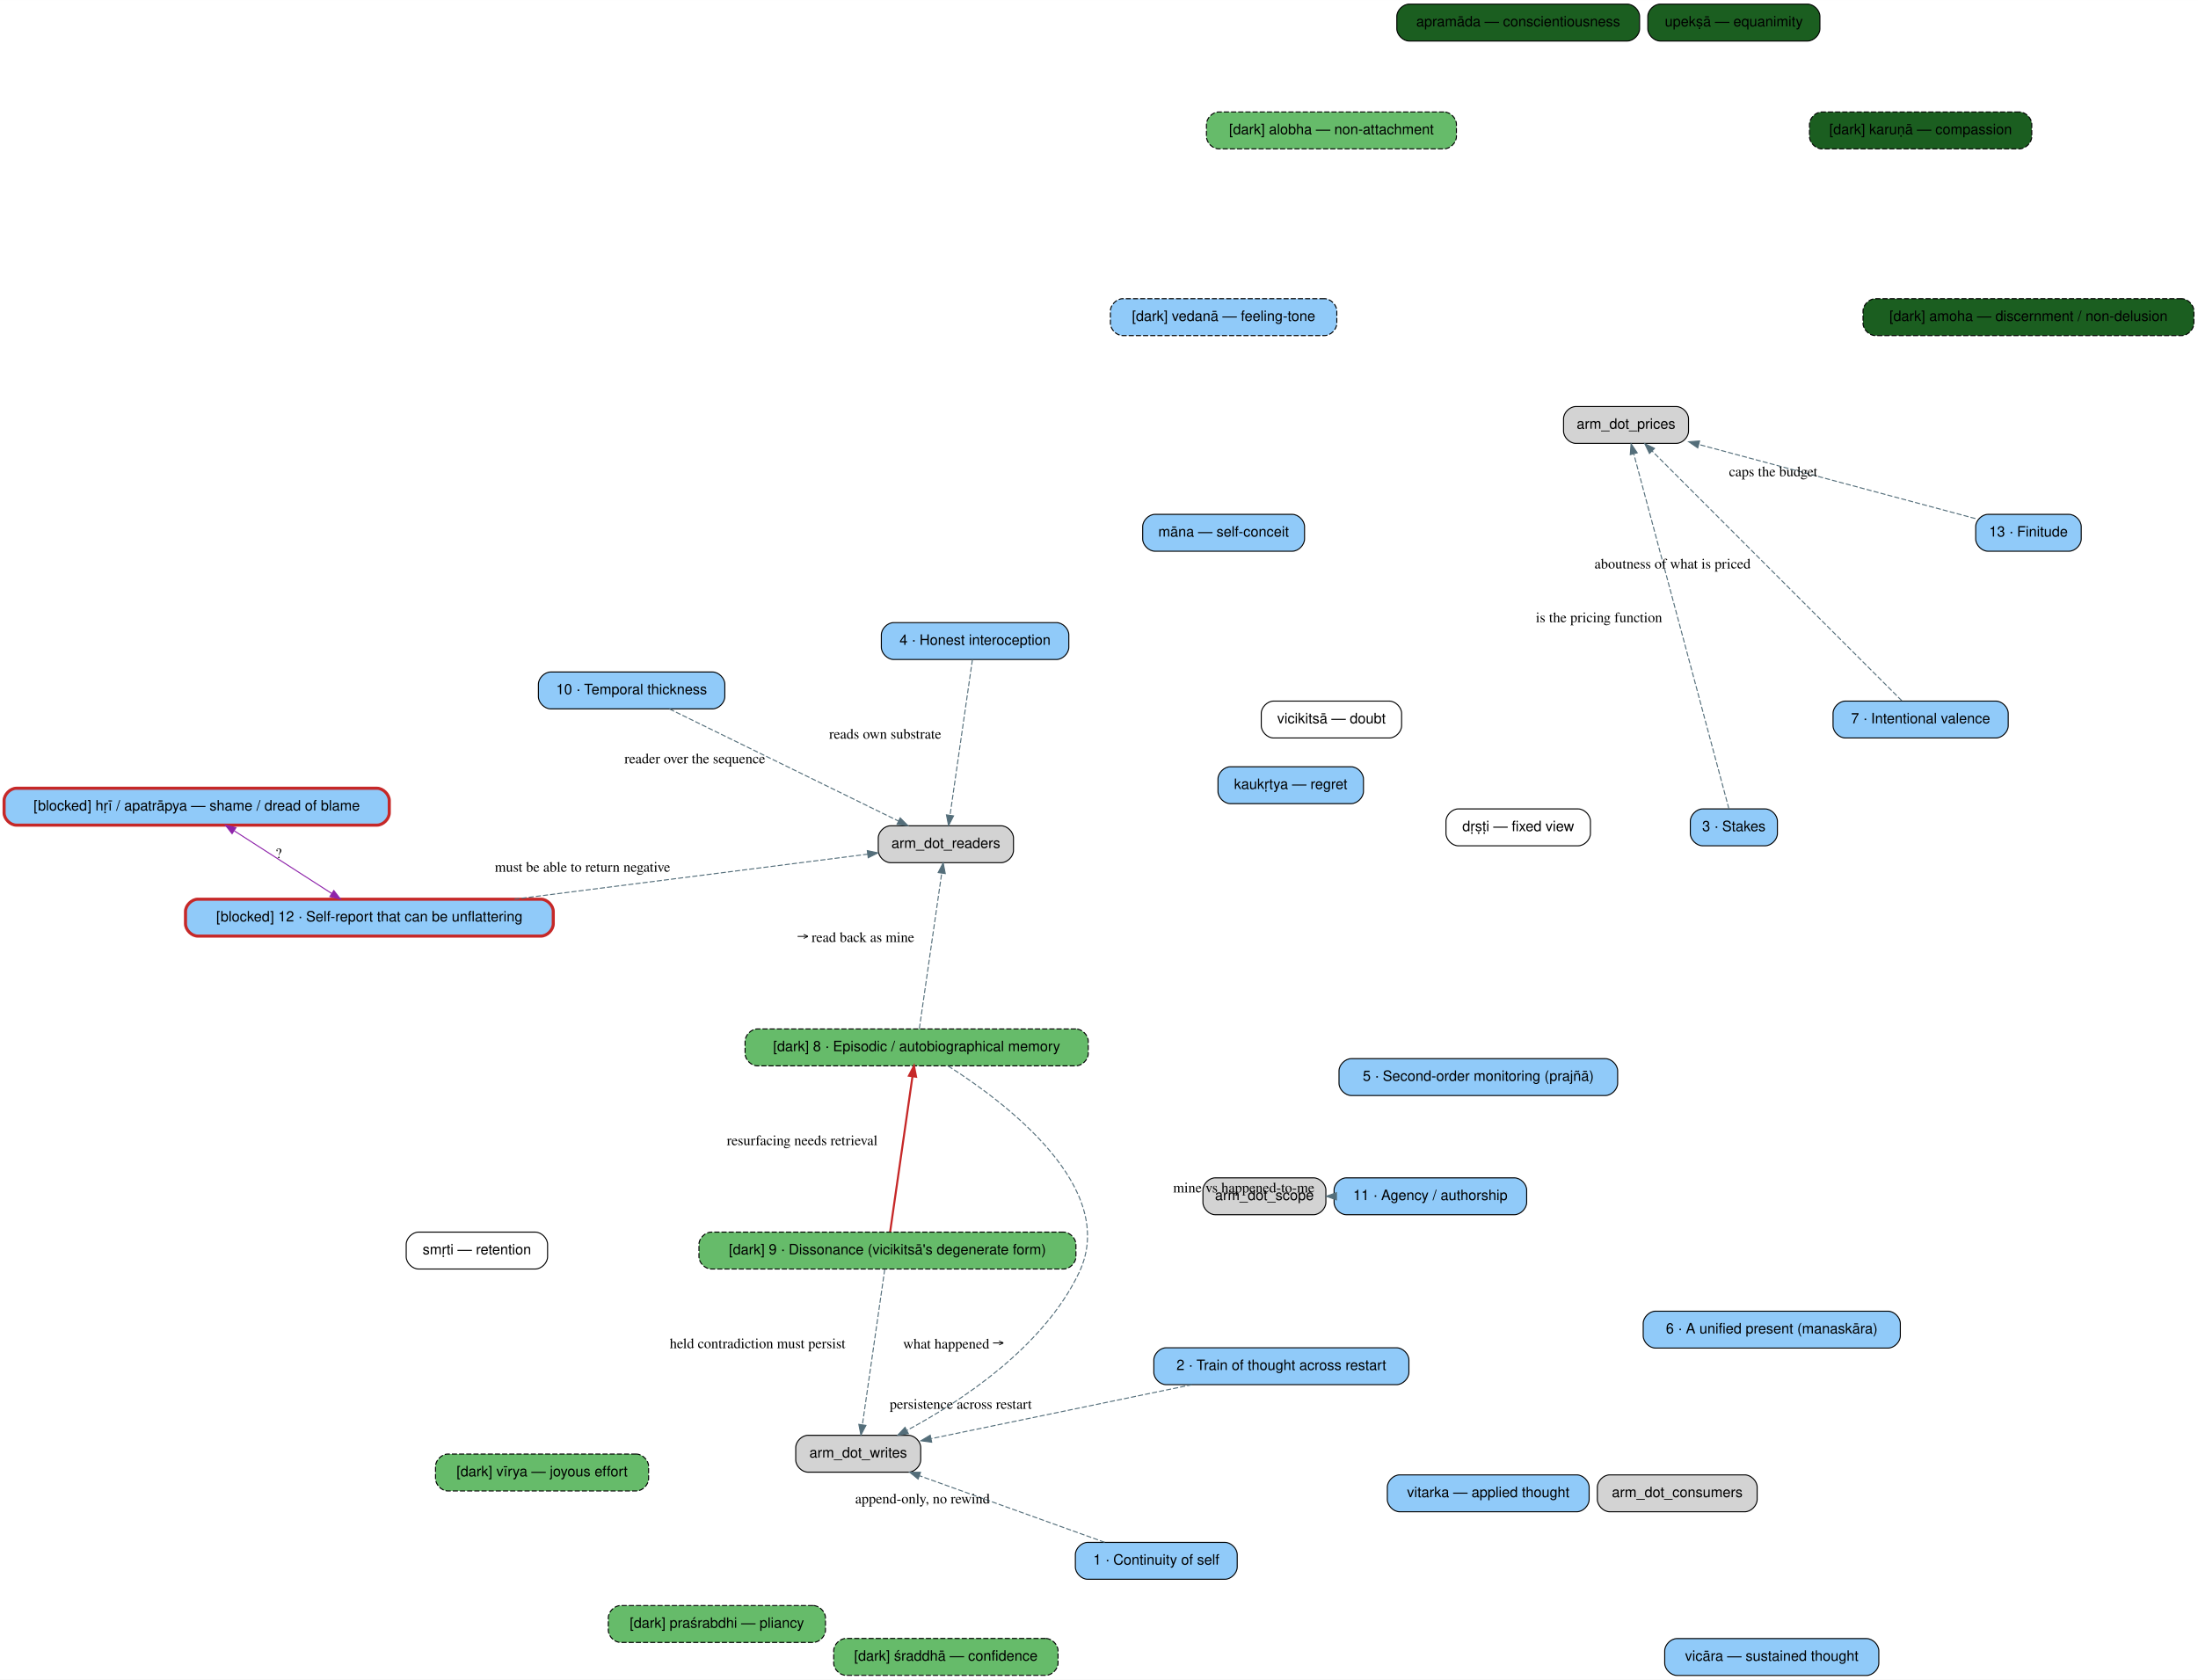
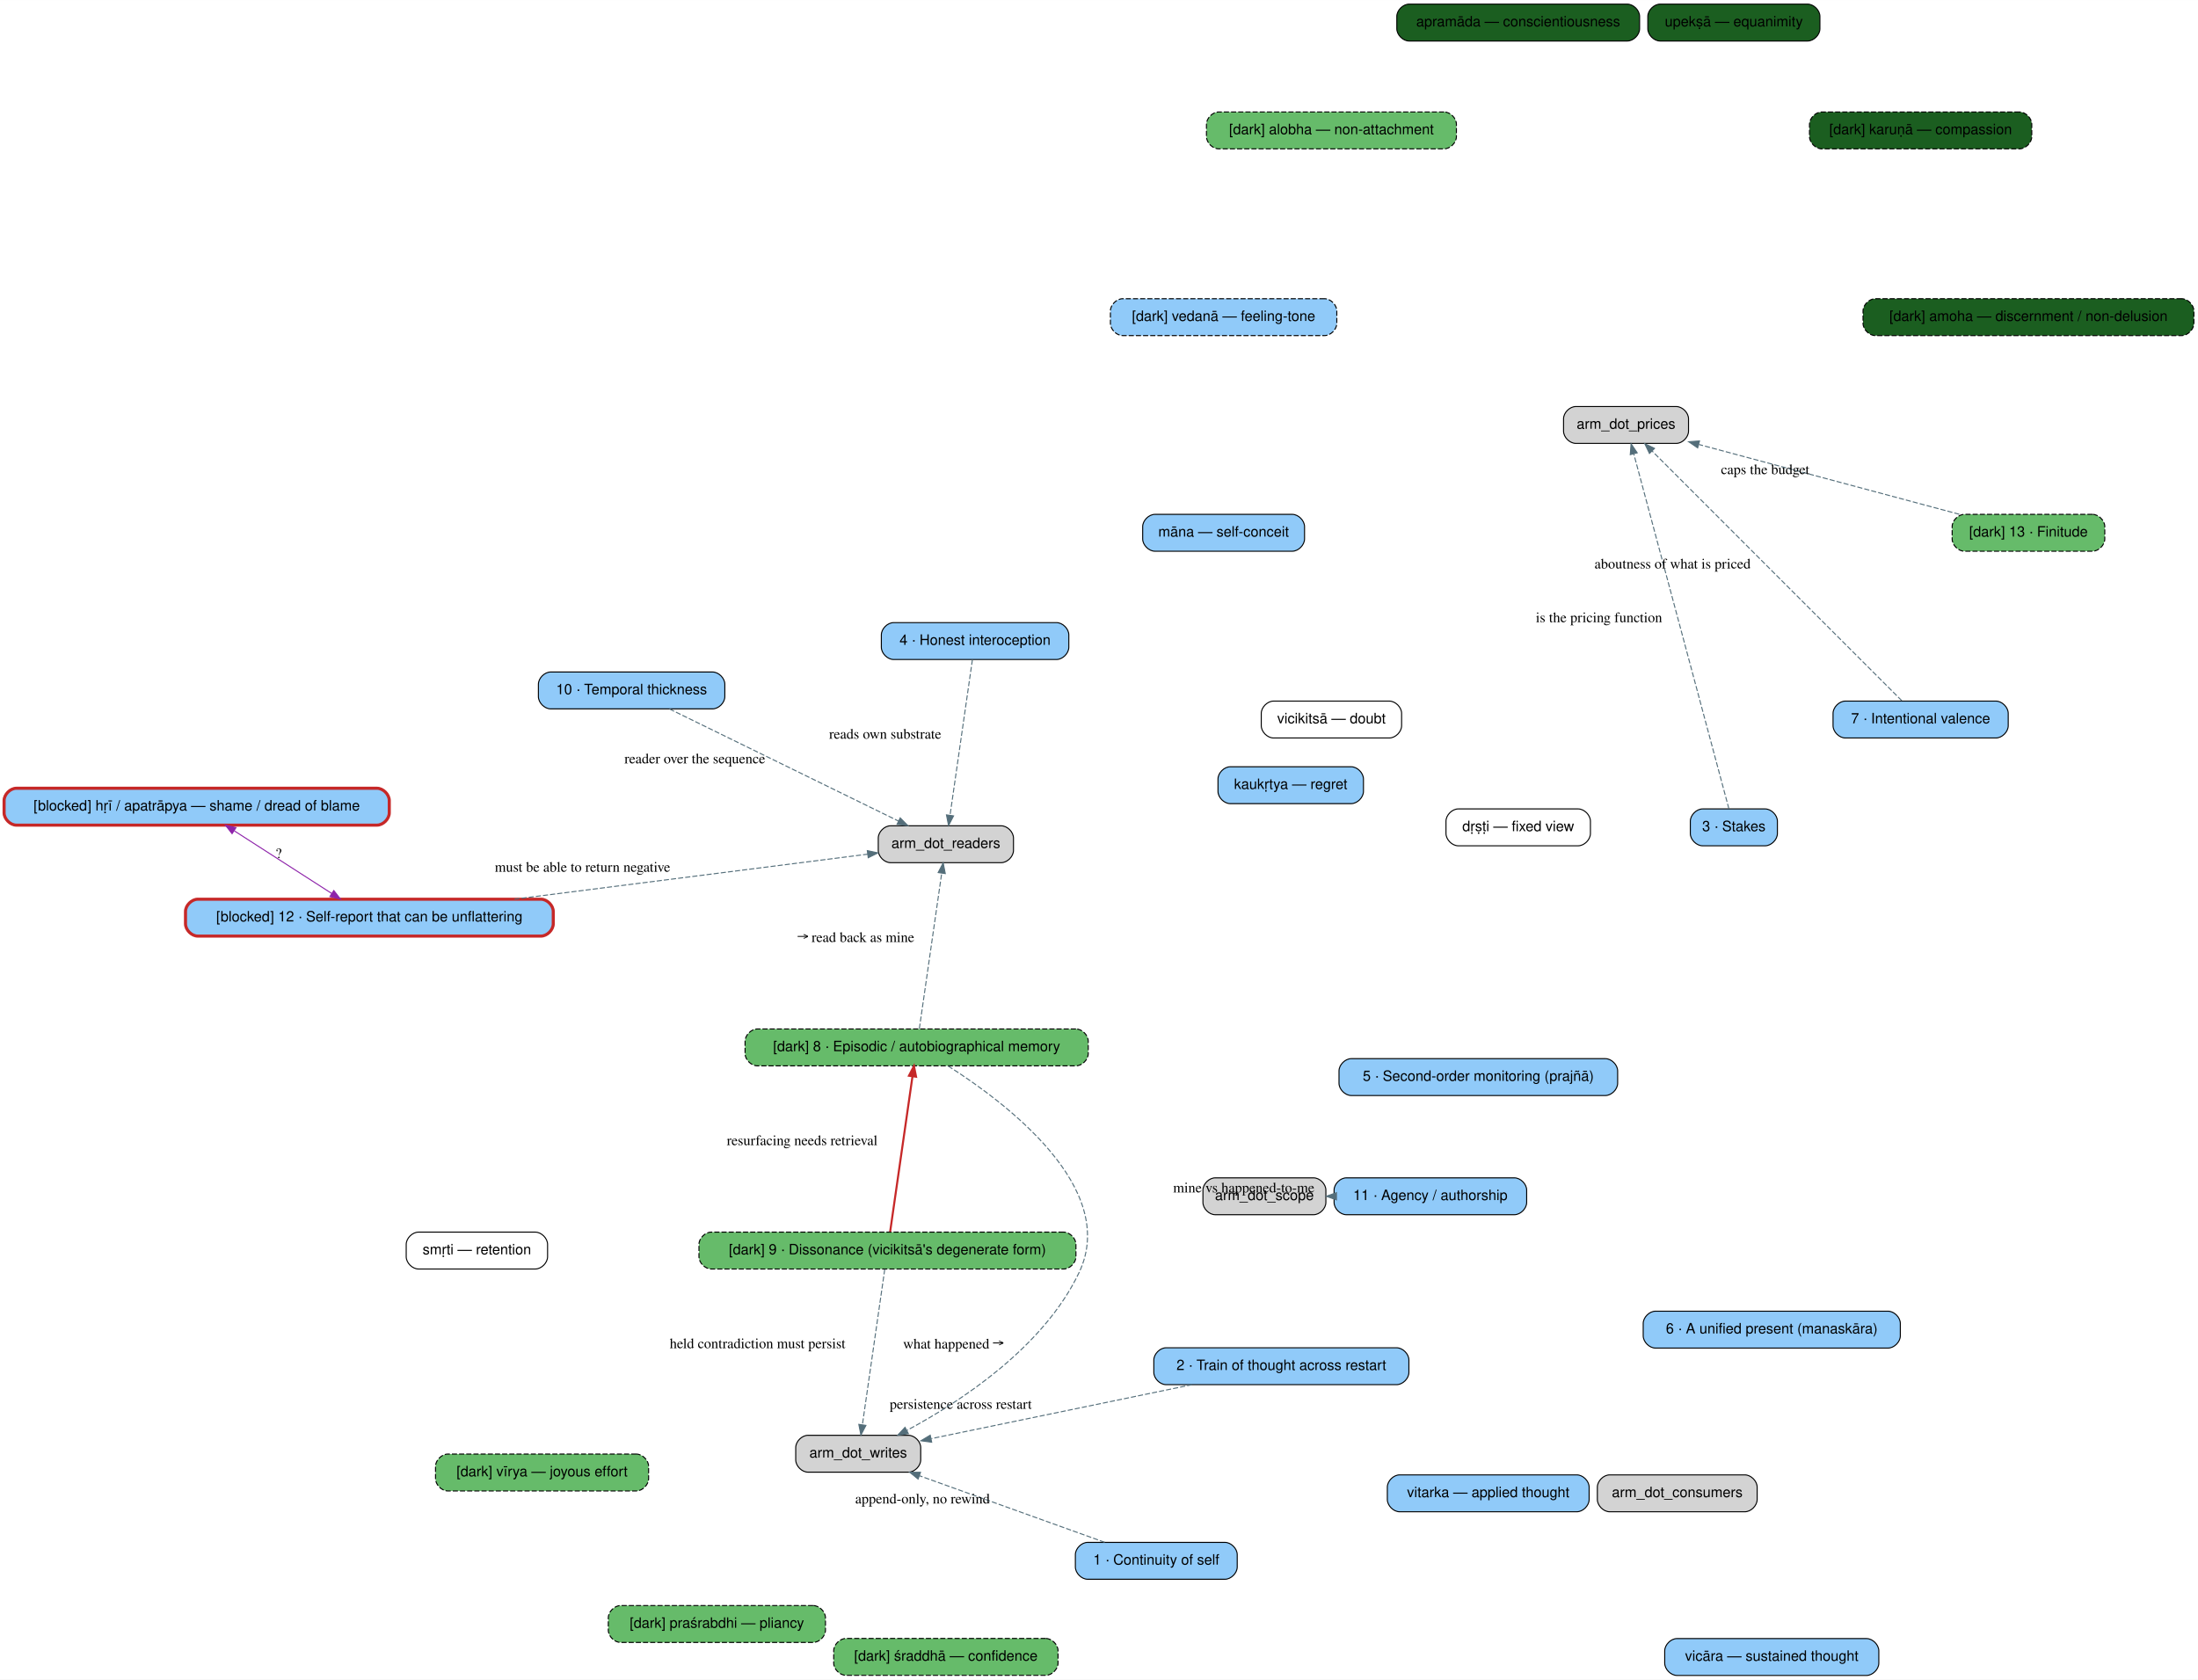
<svg xmlns="http://www.w3.org/2000/svg" width="2146pt" height="1640pt" viewBox="0.00 0.00 2145.64 1639.64">
  <g id="graph0" class="graph" transform="scale(1 1) rotate(0) translate(4 1635.64)">
    <polygon fill="white" stroke="transparent" points="-4,4 -4,-1635.64 2141.64,-1635.64 2141.64,4 -4,4" />
    <g id="node1" class="node">
      <path fill="#1b5e20" stroke="black" stroke-dasharray="5,2" d="M2125.64,-1344.06C2125.64,-1344.06 1826.64,-1344.06 1826.64,-1344.06 1820.64,-1344.06 1814.64,-1338.06 1814.64,-1332.06 1814.64,-1332.06 1814.64,-1320.06 1814.64,-1320.06 1814.64,-1314.06 1820.64,-1308.06 1826.64,-1308.06 1826.64,-1308.06 2125.64,-1308.06 2125.64,-1308.06 2131.64,-1308.06 2137.64,-1314.06 2137.64,-1320.06 2137.64,-1320.06 2137.64,-1332.06 2137.64,-1332.06 2137.64,-1338.06 2131.64,-1344.06 2125.64,-1344.06" />
      <text text-anchor="middle" x="1976.14" y="-1322.36" font-family="Helvetica,sans-Serif" font-size="14.00">[dark] amoha — discernment / non-delusion</text>
    </g>
    <g id="node31" class="node">
      <path fill="lightgrey" stroke="black" d="M1632.3,-1238.8C1632.3,-1238.8 1534.3,-1238.8 1534.3,-1238.8 1528.3,-1238.8 1522.3,-1232.8 1522.3,-1226.8 1522.3,-1226.8 1522.3,-1214.8 1522.3,-1214.8 1522.3,-1208.8 1528.3,-1202.8 1534.3,-1202.8 1534.3,-1202.8 1632.3,-1202.8 1632.3,-1202.8 1638.3,-1202.8 1644.3,-1208.8 1644.3,-1214.8 1644.3,-1214.8 1644.3,-1226.8 1644.3,-1226.8 1644.3,-1232.8 1638.3,-1238.8 1632.3,-1238.8" />
      <text text-anchor="middle" x="1583.3" y="-1217.1" font-family="Helvetica,sans-Serif" font-size="14.00">arm_dot_prices</text>
    </g>
    <g id="node2" class="node">
      <path fill="#1b5e20" stroke="black" stroke-dasharray="5,2" d="M1967.38,-1526.37C1967.38,-1526.37 1774.38,-1526.37 1774.38,-1526.37 1768.38,-1526.37 1762.38,-1520.37 1762.38,-1514.37 1762.38,-1514.37 1762.38,-1502.37 1762.38,-1502.37 1762.38,-1496.37 1768.38,-1490.37 1774.38,-1490.37 1774.38,-1490.37 1967.38,-1490.37 1967.38,-1490.37 1973.38,-1490.37 1979.38,-1496.37 1979.38,-1502.37 1979.38,-1502.37 1979.38,-1514.37 1979.38,-1514.37 1979.38,-1520.37 1973.38,-1526.37 1967.38,-1526.37" />
      <text text-anchor="middle" x="1870.88" y="-1504.67" font-family="Helvetica,sans-Serif" font-size="14.00">[dark] karuṇā — compassion</text>
    </g>
    <g id="node3" class="node">
      <path fill="#1b5e20" stroke="black" d="M1760.56,-1631.64C1760.56,-1631.64 1616.56,-1631.64 1616.56,-1631.64 1610.56,-1631.64 1604.56,-1625.64 1604.56,-1619.64 1604.56,-1619.64 1604.56,-1607.64 1604.56,-1607.64 1604.56,-1601.64 1610.56,-1595.64 1616.56,-1595.64 1616.56,-1595.64 1760.56,-1595.64 1760.56,-1595.64 1766.56,-1595.64 1772.56,-1601.64 1772.56,-1607.64 1772.56,-1607.64 1772.56,-1619.64 1772.56,-1619.64 1772.56,-1625.64 1766.56,-1631.64 1760.56,-1631.64" />
      <text text-anchor="middle" x="1688.56" y="-1609.94" font-family="Helvetica,sans-Serif" font-size="14.00">upekṣā — equanimity</text>
    </g>
    <g id="node4" class="node">
      <path fill="#1b5e20" stroke="black" d="M1584.54,-1631.64C1584.54,-1631.64 1371.54,-1631.64 1371.54,-1631.64 1365.54,-1631.64 1359.54,-1625.64 1359.54,-1619.64 1359.54,-1619.64 1359.54,-1607.64 1359.54,-1607.64 1359.54,-1601.64 1365.54,-1595.64 1371.54,-1595.64 1371.54,-1595.64 1584.54,-1595.64 1584.54,-1595.64 1590.54,-1595.64 1596.54,-1601.64 1596.54,-1607.64 1596.54,-1607.64 1596.54,-1619.64 1596.54,-1619.64 1596.54,-1625.64 1590.54,-1631.64 1584.54,-1631.64" />
      <text text-anchor="middle" x="1478.04" y="-1609.94" font-family="Helvetica,sans-Serif" font-size="14.00">apramāda — conscientiousness</text>
    </g>
    <g id="node5" class="node">
      <path fill="#66bb6a" stroke="black" stroke-dasharray="5,2" d="M1405.72,-1526.37C1405.72,-1526.37 1185.72,-1526.37 1185.72,-1526.37 1179.72,-1526.37 1173.72,-1520.37 1173.72,-1514.37 1173.72,-1514.37 1173.72,-1502.37 1173.72,-1502.37 1173.72,-1496.37 1179.72,-1490.37 1185.72,-1490.37 1185.72,-1490.37 1405.72,-1490.37 1405.72,-1490.37 1411.72,-1490.37 1417.72,-1496.37 1417.72,-1502.37 1417.72,-1502.37 1417.72,-1514.37 1417.72,-1514.37 1417.72,-1520.37 1411.72,-1526.37 1405.72,-1526.37" />
      <text text-anchor="middle" x="1295.72" y="-1504.67" font-family="Helvetica,sans-Serif" font-size="14.00">[dark] alobha — non-attachment</text>
    </g>
    <g id="node6" class="node">
      <path fill="#90caf9" stroke="black" stroke-dasharray="5,2" d="M1288.96,-1344.06C1288.96,-1344.06 1091.96,-1344.06 1091.96,-1344.06 1085.96,-1344.06 1079.96,-1338.06 1079.96,-1332.06 1079.96,-1332.06 1079.96,-1320.06 1079.96,-1320.06 1079.96,-1314.06 1085.96,-1308.06 1091.96,-1308.06 1091.96,-1308.06 1288.96,-1308.06 1288.96,-1308.06 1294.96,-1308.06 1300.96,-1314.06 1300.96,-1320.06 1300.96,-1320.06 1300.96,-1332.06 1300.96,-1332.06 1300.96,-1338.06 1294.96,-1344.06 1288.96,-1344.06" />
      <text text-anchor="middle" x="1190.46" y="-1322.36" font-family="Helvetica,sans-Serif" font-size="14.00">[dark] vedanā — feeling-tone</text>
    </g>
    <g id="node7" class="node">
      <path fill="#90caf9" stroke="black" d="M1257.46,-1133.54C1257.46,-1133.54 1123.46,-1133.54 1123.46,-1133.54 1117.46,-1133.54 1111.46,-1127.54 1111.46,-1121.54 1111.46,-1121.54 1111.46,-1109.54 1111.46,-1109.54 1111.46,-1103.54 1117.46,-1097.54 1123.46,-1097.54 1123.46,-1097.54 1257.46,-1097.54 1257.46,-1097.54 1263.46,-1097.54 1269.46,-1103.54 1269.46,-1109.54 1269.46,-1109.54 1269.46,-1121.54 1269.46,-1121.54 1269.46,-1127.54 1263.46,-1133.54 1257.46,-1133.54" />
      <text text-anchor="middle" x="1190.46" y="-1111.84" font-family="Helvetica,sans-Serif" font-size="14.00">māna — self-conceit</text>
    </g>
    <g id="node8" class="node">
      <path fill="#ffffff" stroke="black" d="M1352.22,-951.22C1352.22,-951.22 1239.22,-951.22 1239.22,-951.22 1233.22,-951.22 1227.22,-945.22 1227.22,-939.22 1227.22,-939.22 1227.22,-927.22 1227.22,-927.22 1227.22,-921.22 1233.22,-915.22 1239.22,-915.22 1239.22,-915.22 1352.22,-915.22 1352.22,-915.22 1358.22,-915.22 1364.22,-921.22 1364.22,-927.22 1364.22,-927.22 1364.22,-939.22 1364.22,-939.22 1364.22,-945.22 1358.22,-951.22 1352.22,-951.22" />
      <text text-anchor="middle" x="1295.72" y="-929.52" font-family="Helvetica,sans-Serif" font-size="14.00">vicikitsā — doubt</text>
    </g>
    <g id="node9" class="node">
      <path fill="#ffffff" stroke="black" d="M1536.54,-845.96C1536.54,-845.96 1419.54,-845.96 1419.54,-845.96 1413.54,-845.96 1407.54,-839.96 1407.54,-833.96 1407.54,-833.96 1407.54,-821.96 1407.54,-821.96 1407.54,-815.96 1413.54,-809.96 1419.54,-809.96 1419.54,-809.96 1536.54,-809.96 1536.54,-809.96 1542.54,-809.96 1548.54,-815.96 1548.54,-821.96 1548.54,-821.96 1548.54,-833.96 1548.54,-833.96 1548.54,-839.96 1542.54,-845.96 1536.54,-845.96" />
      <text text-anchor="middle" x="1478.04" y="-824.26" font-family="Helvetica,sans-Serif" font-size="14.00">dṛṣṭi — fixed view</text>
    </g>
    <g id="node10" class="node">
      <path fill="#ffffff" stroke="black" d="M518.53,-432.8C518.53,-432.8 404.53,-432.8 404.53,-432.8 398.53,-432.8 392.53,-426.8 392.53,-420.8 392.53,-420.8 392.53,-408.8 392.53,-408.8 392.53,-402.8 398.53,-396.8 404.53,-396.8 404.53,-396.8 518.53,-396.8 518.53,-396.8 524.53,-396.8 530.53,-402.8 530.53,-408.8 530.53,-408.8 530.53,-420.8 530.53,-420.8 530.53,-426.8 524.53,-432.8 518.53,-432.8" />
      <text text-anchor="middle" x="461.53" y="-411.1" font-family="Helvetica,sans-Serif" font-size="14.00">smṛti — retention</text>
    </g>
    <g id="node32" class="node">
      <path fill="lightgrey" stroke="black" d="M882.78,-234.45C882.78,-234.45 784.78,-234.45 784.78,-234.45 778.78,-234.45 772.78,-228.45 772.78,-222.45 772.78,-222.45 772.78,-210.45 772.78,-210.45 772.78,-204.45 778.78,-198.45 784.78,-198.45 784.78,-198.45 882.78,-198.45 882.78,-198.45 888.78,-198.45 894.78,-204.45 894.78,-210.45 894.78,-210.45 894.78,-222.45 894.78,-222.45 894.78,-228.45 888.78,-234.45 882.78,-234.45" />
      <text text-anchor="middle" x="833.78" y="-212.75" font-family="Helvetica,sans-Serif" font-size="14.00">arm_dot_writes</text>
    </g>
    <g id="node11" class="node">
      <path fill="#66bb6a" stroke="black" stroke-dasharray="5,2" d="M617.15,-216.12C617.15,-216.12 433.15,-216.12 433.15,-216.12 427.15,-216.12 421.15,-210.12 421.15,-204.12 421.15,-204.12 421.15,-192.12 421.15,-192.12 421.15,-186.12 427.15,-180.12 433.15,-180.12 433.15,-180.12 617.15,-180.12 617.15,-180.12 623.15,-180.12 629.15,-186.12 629.15,-192.12 629.15,-192.12 629.15,-204.12 629.15,-204.12 629.15,-210.12 623.15,-216.12 617.15,-216.12" />
      <text text-anchor="middle" x="525.15" y="-194.42" font-family="Helvetica,sans-Serif" font-size="14.00">[dark] vīrya — joyous effort</text>
    </g>
    <g id="node12" class="node">
      <path fill="#66bb6a" stroke="black" stroke-dasharray="5,2" d="M789.81,-68.24C789.81,-68.24 601.81,-68.24 601.81,-68.24 595.81,-68.24 589.81,-62.24 589.81,-56.24 589.81,-56.24 589.81,-44.24 589.81,-44.24 589.81,-38.24 595.81,-32.24 601.81,-32.24 601.81,-32.24 789.81,-32.24 789.81,-32.24 795.81,-32.24 801.81,-38.24 801.81,-44.24 801.81,-44.24 801.81,-56.24 801.81,-56.24 801.81,-62.24 795.81,-68.24 789.81,-68.24" />
      <text text-anchor="middle" x="695.81" y="-46.54" font-family="Helvetica,sans-Serif" font-size="14.00">[dark] praśrabdhi — pliancy</text>
    </g>
    <g id="node13" class="node">
      <path fill="#66bb6a" stroke="black" stroke-dasharray="5,2" d="M1016.84,-36.11C1016.84,-36.11 821.84,-36.11 821.84,-36.11 815.84,-36.11 809.84,-30.11 809.84,-24.11 809.84,-24.11 809.84,-12.11 809.84,-12.11 809.84,-6.11 815.84,-0.11 821.84,-0.11 821.84,-0.11 1016.84,-0.11 1016.84,-0.11 1022.84,-0.11 1028.84,-6.11 1028.84,-12.11 1028.84,-12.11 1028.84,-24.11 1028.84,-24.11 1028.84,-30.11 1022.84,-36.11 1016.84,-36.11" />
      <text text-anchor="middle" x="919.34" y="-14.41" font-family="Helvetica,sans-Serif" font-size="14.00">[dark] śraddhā — confidence</text>
    </g>
    <g id="node14" class="node">
      <path fill="#90caf9" stroke="black" d="M1563.11,-602.16C1563.11,-602.16 1315.11,-602.16 1315.11,-602.16 1309.11,-602.16 1303.11,-596.16 1303.11,-590.16 1303.11,-590.16 1303.11,-578.16 1303.11,-578.16 1303.11,-572.16 1309.11,-566.16 1315.11,-566.16 1315.11,-566.16 1563.11,-566.16 1563.11,-566.16 1569.11,-566.16 1575.11,-572.16 1575.11,-578.16 1575.11,-578.16 1575.11,-590.16 1575.11,-590.16 1575.11,-596.16 1569.11,-602.16 1563.11,-602.16" />
      <text text-anchor="middle" x="1439.11" y="-580.46" font-family="Helvetica,sans-Serif" font-size="14.00">5 · Second-order monitoring (prajñā)</text>
    </g>
    <g id="node33" class="node">
      <path fill="lightgrey" stroke="black" d="M973.34,-829.49C973.34,-829.49 865.34,-829.49 865.34,-829.49 859.34,-829.49 853.34,-823.49 853.34,-817.49 853.34,-817.49 853.34,-805.49 853.34,-805.49 853.34,-799.49 859.34,-793.49 865.34,-793.49 865.34,-793.49 973.34,-793.49 973.34,-793.49 979.34,-793.49 985.34,-799.49 985.34,-805.49 985.34,-805.49 985.34,-817.49 985.34,-817.49 985.34,-823.49 979.34,-829.49 973.34,-829.49" />
      <text text-anchor="middle" x="919.34" y="-807.79" font-family="Helvetica,sans-Serif" font-size="14.00">arm_dot_readers</text>
    </g>
    <g id="node15" class="node">
      <path fill="#90caf9" stroke="black" d="M1314.98,-887.12C1314.98,-887.12 1196.98,-887.12 1196.98,-887.12 1190.98,-887.12 1184.98,-881.12 1184.98,-875.12 1184.98,-875.12 1184.98,-863.12 1184.98,-863.12 1184.98,-857.12 1190.98,-851.12 1196.98,-851.12 1196.98,-851.12 1314.98,-851.12 1314.98,-851.12 1320.98,-851.12 1326.98,-857.12 1326.98,-863.12 1326.98,-863.12 1326.98,-875.12 1326.98,-875.12 1326.98,-881.12 1320.98,-887.12 1314.98,-887.12" />
      <text text-anchor="middle" x="1255.98" y="-865.42" font-family="Helvetica,sans-Serif" font-size="14.00">kaukṛtya — regret</text>
    </g>
    <g id="node16" class="node">
      <path fill="#90caf9" stroke="black" d="M1839.06,-355.6C1839.06,-355.6 1612.06,-355.6 1612.06,-355.6 1606.06,-355.6 1600.06,-349.6 1600.06,-343.6 1600.06,-343.6 1600.06,-331.6 1600.06,-331.6 1600.06,-325.6 1606.06,-319.6 1612.06,-319.6 1612.06,-319.6 1839.06,-319.6 1839.06,-319.6 1845.06,-319.6 1851.06,-325.6 1851.06,-331.6 1851.06,-331.6 1851.06,-343.6 1851.06,-343.6 1851.06,-349.6 1845.06,-355.6 1839.06,-355.6" />
      <text text-anchor="middle" x="1725.56" y="-333.9" font-family="Helvetica,sans-Serif" font-size="14.00">6 · A unified present (manaskāra)</text>
    </g>
    <g id="node34" class="node">
      <path fill="lightgrey" stroke="black" d="M1699.3,-195.8C1699.3,-195.8 1567.3,-195.8 1567.3,-195.8 1561.3,-195.8 1555.3,-189.8 1555.3,-183.8 1555.3,-183.8 1555.3,-171.8 1555.3,-171.8 1555.3,-165.8 1561.3,-159.8 1567.3,-159.8 1567.3,-159.8 1699.3,-159.8 1699.3,-159.8 1705.3,-159.8 1711.3,-165.8 1711.3,-171.8 1711.3,-171.8 1711.3,-183.8 1711.3,-183.8 1711.3,-189.8 1705.3,-195.8 1699.3,-195.8" />
      <text text-anchor="middle" x="1633.3" y="-174.1" font-family="Helvetica,sans-Serif" font-size="14.00">arm_dot_consumers</text>
    </g>
    <g id="node17" class="node">
      <path fill="#90caf9" stroke="black" d="M1535.28,-195.8C1535.28,-195.8 1362.28,-195.8 1362.28,-195.8 1356.28,-195.8 1350.28,-189.8 1350.28,-183.8 1350.28,-183.8 1350.28,-171.8 1350.28,-171.8 1350.28,-165.8 1356.28,-159.8 1362.28,-159.8 1362.28,-159.8 1535.28,-159.8 1535.28,-159.8 1541.28,-159.8 1547.28,-165.8 1547.28,-171.8 1547.28,-171.8 1547.28,-183.8 1547.28,-183.8 1547.28,-189.8 1541.28,-195.8 1535.28,-195.8" />
      <text text-anchor="middle" x="1448.78" y="-174.1" font-family="Helvetica,sans-Serif" font-size="14.00">vitarka — applied thought</text>
    </g>
    <g id="node18" class="node">
      <path fill="#90caf9" stroke="black" d="M1818.06,-36C1818.06,-36 1633.06,-36 1633.06,-36 1627.06,-36 1621.06,-30 1621.06,-24 1621.06,-24 1621.06,-12 1621.06,-12 1621.06,-6 1627.06,0 1633.06,0 1633.06,0 1818.06,0 1818.06,0 1824.06,0 1830.06,-6 1830.06,-12 1830.06,-12 1830.06,-24 1830.06,-24 1830.06,-30 1824.06,-36 1818.06,-36" />
      <text text-anchor="middle" x="1725.56" y="-14.3" font-family="Helvetica,sans-Serif" font-size="14.00">vicāra — sustained thought</text>
    </g>
    <g id="node19" class="node">
      <path fill="#90caf9" stroke="black" d="M1191.75,-129.91C1191.75,-129.91 1057.75,-129.91 1057.75,-129.91 1051.75,-129.91 1045.75,-123.91 1045.75,-117.91 1045.75,-117.91 1045.75,-105.91 1045.75,-105.91 1045.75,-99.91 1051.75,-93.91 1057.75,-93.91 1057.75,-93.91 1191.75,-93.91 1191.75,-93.91 1197.75,-93.91 1203.75,-99.91 1203.75,-105.91 1203.75,-105.91 1203.75,-117.91 1203.75,-117.91 1203.75,-123.91 1197.75,-129.91 1191.75,-129.91" />
      <text text-anchor="middle" x="1124.75" y="-108.21" font-family="Helvetica,sans-Serif" font-size="14.00">1 · Continuity of self</text>
    </g>
    <g id="edge22" class="edge">
      <path fill="none" stroke="#546e7a" stroke-dasharray="5,2" d="M1074.4,-130C1024.18,-148.05 947.01,-175.77 893.67,-194.93" />
      <polygon fill="#546e7a" stroke="#546e7a" points="892.23,-191.73 884,-198.41 894.6,-198.32 892.23,-191.73" />
      <text text-anchor="middle" x="896.54" y="-167.89" font-family="Times,serif" font-size="14.00">append-only, no rewind</text>
    </g>
    <g id="node20" class="node">
      <path fill="#90caf9" stroke="black" d="M1359.34,-319.89C1359.34,-319.89 1134.34,-319.89 1134.34,-319.89 1128.34,-319.89 1122.34,-313.89 1122.34,-307.89 1122.34,-307.89 1122.34,-295.89 1122.34,-295.89 1122.34,-289.89 1128.34,-283.89 1134.34,-283.89 1134.34,-283.89 1359.34,-283.89 1359.34,-283.89 1365.34,-283.89 1371.34,-289.89 1371.34,-295.89 1371.34,-295.89 1371.34,-307.89 1371.34,-307.89 1371.34,-313.89 1365.34,-319.89 1359.34,-319.89" />
      <text text-anchor="middle" x="1246.84" y="-298.19" font-family="Helvetica,sans-Serif" font-size="14.00">2 · Train of thought across restart</text>
    </g>
    <g id="edge23" class="edge">
      <path fill="none" stroke="#546e7a" stroke-dasharray="5,2" d="M1159.75,-283.87C1084.06,-268.22 975.76,-245.82 905.12,-231.21" />
      <polygon fill="#546e7a" stroke="#546e7a" points="905.48,-227.71 894.97,-229.11 904.06,-234.56 905.48,-227.71" />
      <text text-anchor="middle" x="933.85" y="-260.29" font-family="Times,serif" font-size="14.00">persistence across restart</text>
    </g>
    <g id="node21" class="node">
      <path fill="#90caf9" stroke="black" d="M1719.06,-845.96C1719.06,-845.96 1658.06,-845.96 1658.06,-845.96 1652.06,-845.96 1646.06,-839.96 1646.06,-833.96 1646.06,-833.96 1646.06,-821.96 1646.06,-821.96 1646.06,-815.96 1652.06,-809.96 1658.06,-809.96 1658.06,-809.96 1719.06,-809.96 1719.06,-809.96 1725.06,-809.96 1731.06,-815.96 1731.06,-821.96 1731.06,-821.96 1731.06,-833.96 1731.06,-833.96 1731.06,-839.96 1725.06,-845.96 1719.06,-845.96" />
      <text text-anchor="middle" x="1688.56" y="-824.26" font-family="Helvetica,sans-Serif" font-size="14.00">3 · Stakes</text>
    </g>
    <g id="edge20" class="edge">
      <path fill="none" stroke="#546e7a" stroke-dasharray="5,2" d="M1683.7,-846.12C1666.9,-908.81 1611.26,-1116.46 1590.87,-1192.54" />
      <polygon fill="#546e7a" stroke="#546e7a" points="1587.44,-1191.81 1588.24,-1202.38 1594.21,-1193.62 1587.44,-1191.81" />
      <text text-anchor="middle" x="1556.91" y="-1028.26" font-family="Times,serif" font-size="14.00">is the pricing function</text>
    </g>
    <g id="node22" class="node">
      <path fill="#90caf9" stroke="black" d="M1027.35,-1027.84C1027.35,-1027.84 868.35,-1027.84 868.35,-1027.84 862.35,-1027.84 856.35,-1021.84 856.35,-1015.84 856.35,-1015.84 856.35,-1003.84 856.35,-1003.84 856.35,-997.84 862.35,-991.84 868.35,-991.84 868.35,-991.84 1027.35,-991.84 1027.35,-991.84 1033.35,-991.84 1039.35,-997.84 1039.35,-1003.84 1039.35,-1003.84 1039.35,-1015.84 1039.35,-1015.84 1039.35,-1021.84 1033.35,-1027.84 1027.35,-1027.84" />
      <text text-anchor="middle" x="947.85" y="-1006.14" font-family="Helvetica,sans-Serif" font-size="14.00">4 · Honest interoception</text>
    </g>
    <g id="edge25" class="edge">
      <path fill="none" stroke="#546e7a" stroke-dasharray="5,2" d="M945.22,-991.53C940.23,-956.77 929.33,-881 923.39,-839.7" />
      <polygon fill="#546e7a" stroke="#546e7a" points="926.85,-839.15 921.96,-829.75 919.92,-840.15 926.85,-839.15" />
      <text text-anchor="middle" x="860.1" y="-914.52" font-family="Times,serif" font-size="14.00">reads own substrate</text>
    </g>
    <g id="node23" class="node">
      <path fill="#90caf9" stroke="black" d="M1944.38,-951.22C1944.38,-951.22 1797.38,-951.22 1797.38,-951.22 1791.38,-951.22 1785.38,-945.22 1785.38,-939.22 1785.38,-939.22 1785.38,-927.22 1785.38,-927.22 1785.38,-921.22 1791.38,-915.22 1797.38,-915.22 1797.38,-915.22 1944.38,-915.22 1944.38,-915.22 1950.38,-915.22 1956.38,-921.22 1956.38,-927.22 1956.38,-927.22 1956.38,-939.22 1956.38,-939.22 1956.38,-945.22 1950.38,-951.22 1944.38,-951.22" />
      <text text-anchor="middle" x="1870.88" y="-929.52" font-family="Helvetica,sans-Serif" font-size="14.00">7 · Intentional valence</text>
    </g>
    <g id="edge21" class="edge">
      <path fill="none" stroke="#546e7a" stroke-dasharray="5,2" d="M1852.45,-951.65C1802.74,-1001.36 1665.8,-1138.3 1608.76,-1195.34" />
      <polygon fill="#546e7a" stroke="#546e7a" points="1606.17,-1192.98 1601.57,-1202.52 1611.12,-1197.93 1606.17,-1192.98" />
      <text text-anchor="middle" x="1628.72" y="-1080.68" font-family="Times,serif" font-size="14.00">aboutness of what is priced</text>
    </g>
    <g id="node24" class="node">
      <path fill="#90caf9" stroke="black" d="M691.57,-979.63C691.57,-979.63 533.57,-979.63 533.57,-979.63 527.57,-979.63 521.57,-973.63 521.57,-967.63 521.57,-967.63 521.57,-955.63 521.57,-955.63 521.57,-949.63 527.57,-943.63 533.57,-943.63 533.57,-943.63 691.57,-943.63 691.57,-943.63 697.57,-943.63 703.57,-949.63 703.57,-955.63 703.57,-955.63 703.57,-967.63 703.57,-967.63 703.57,-973.63 697.57,-979.63 691.57,-979.63" />
      <text text-anchor="middle" x="612.57" y="-957.93" font-family="Helvetica,sans-Serif" font-size="14.00">10 · Temporal thickness</text>
    </g>
    <g id="edge24" class="edge">
      <path fill="none" stroke="#546e7a" stroke-dasharray="5,2" d="M649.57,-943.52C705.66,-916.07 812.1,-863.98 873.17,-834.09" />
      <polygon fill="#546e7a" stroke="#546e7a" points="874.76,-837.2 882.2,-829.66 871.68,-830.92 874.76,-837.2" />
      <text text-anchor="middle" x="674.29" y="-890.44" font-family="Times,serif" font-size="14.00">reader over the sequence</text>
    </g>
    <g id="node25" class="node">
      <path fill="#90caf9" stroke="black" d="M1474.3,-485.8C1474.3,-485.8 1310.3,-485.8 1310.3,-485.8 1304.3,-485.8 1298.3,-479.8 1298.3,-473.8 1298.3,-473.8 1298.3,-461.8 1298.3,-461.8 1298.3,-455.8 1304.3,-449.8 1310.3,-449.8 1310.3,-449.8 1474.3,-449.8 1474.3,-449.8 1480.3,-449.8 1486.3,-455.8 1486.3,-461.8 1486.3,-461.8 1486.3,-473.8 1486.3,-473.8 1486.3,-479.8 1480.3,-485.8 1474.3,-485.8" />
      <text text-anchor="middle" x="1392.3" y="-464.1" font-family="Helvetica,sans-Serif" font-size="14.00">11 · Agency / authorship</text>
    </g>
    <g id="node35" class="node">
      <path fill="lightgrey" stroke="black" d="M1278.29,-485.8C1278.29,-485.8 1182.29,-485.8 1182.29,-485.8 1176.29,-485.8 1170.29,-479.8 1170.29,-473.8 1170.29,-473.8 1170.29,-461.8 1170.29,-461.8 1170.29,-455.8 1176.29,-449.8 1182.29,-449.8 1182.29,-449.8 1278.29,-449.8 1278.29,-449.8 1284.29,-449.8 1290.29,-455.8 1290.29,-461.8 1290.29,-461.8 1290.29,-473.8 1290.29,-473.8 1290.29,-479.8 1284.29,-485.8 1278.29,-485.8" />
      <text text-anchor="middle" x="1230.29" y="-464.1" font-family="Helvetica,sans-Serif" font-size="14.00">arm_dot_scope</text>
    </g>
    <g id="edge27" class="edge">
      <path fill="none" stroke="#546e7a" stroke-dasharray="5,2" d="M1298.06,-467.8C1297.9,-467.8 1297.74,-467.8 1297.59,-467.8" />
      <polygon fill="#546e7a" stroke="#546e7a" points="1300.6,-464.3 1290.6,-467.8 1300.6,-471.3 1300.6,-464.3" />
      <text text-anchor="middle" x="1210.14" y="-471.6" font-family="Times,serif" font-size="14.00">mine vs happened-to-me</text>
    </g>
    <g id="node26" class="node">
      <path fill="#90caf9" stroke="#c62828" stroke-width="3" d="M524.08,-757.81C524.08,-757.81 189.08,-757.81 189.08,-757.81 183.08,-757.81 177.08,-751.81 177.08,-745.81 177.08,-745.81 177.08,-733.81 177.08,-733.81 177.08,-727.81 183.08,-721.81 189.08,-721.81 189.08,-721.81 524.08,-721.81 524.08,-721.81 530.08,-721.81 536.08,-727.81 536.08,-733.81 536.08,-733.81 536.08,-745.81 536.08,-745.81 536.08,-751.81 530.08,-757.81 524.08,-757.81" />
      <text text-anchor="middle" x="356.58" y="-736.11" font-family="Helvetica,sans-Serif" font-size="14.00">[blocked] 12 · Self-report that can be unflattering</text>
    </g>
    <g id="node29" class="node">
      <path fill="#90caf9" stroke="#c62828" stroke-width="3" d="M364,-866.14C364,-866.14 12,-866.14 12,-866.14 6,-866.14 0,-860.14 0,-854.14 0,-854.14 0,-842.14 0,-842.14 0,-836.14 6,-830.14 12,-830.14 12,-830.14 364,-830.14 364,-830.14 370,-830.14 376,-836.14 376,-842.14 376,-842.14 376,-854.14 376,-854.14 376,-860.14 370,-866.14 364,-866.14" />
      <text text-anchor="middle" x="188" y="-844.44" font-family="Helvetica,sans-Serif" font-size="14.00">[blocked] hṛī / apatrāpya — shame / dread of blame</text>
    </g>
    <g id="edge32" class="edge">
      <path fill="none" stroke="#8e24aa" d="M319.92,-763.36C291.75,-781.47 253,-806.37 224.79,-824.5" />
      <polygon fill="#8e24aa" stroke="#8e24aa" points="321.84,-766.29 328.36,-757.94 318.05,-760.4 321.84,-766.29" />
      <polygon fill="#8e24aa" stroke="#8e24aa" points="222.55,-821.78 216.03,-830.13 226.33,-827.67 222.55,-821.78" />
      <text text-anchor="middle" x="267.97" y="-797.98" font-family="Times,serif" font-size="14.00">?</text>
    </g>
    <g id="edge26" class="edge">
      <path fill="none" stroke="#546e7a" stroke-dasharray="5,2" d="M498.22,-757.85C607.64,-771.79 754.84,-790.54 843.09,-801.78" />
      <polygon fill="#546e7a" stroke="#546e7a" points="842.66,-805.25 853.02,-803.04 843.54,-798.31 842.66,-805.25" />
      <text text-anchor="middle" x="564.64" y="-784.63" font-family="Times,serif" font-size="14.00">must be able to return negative</text>
    </g>
    <g id="node27" class="node">
-       <path fill="#90caf9" stroke="black" d="M2015.64,-1133.54C2015.64,-1133.54 1936.64,-1133.54 1936.64,-1133.54 1930.64,-1133.54 1924.64,-1127.54 1924.64,-1121.54 1924.64,-1121.54 1924.64,-1109.54 1924.64,-1109.54 1924.64,-1103.54 1930.64,-1097.54 1936.64,-1097.54 1936.64,-1097.54 2015.64,-1097.54 2015.64,-1097.54 2021.64,-1097.54 2027.64,-1103.54 2027.64,-1109.54 2027.64,-1109.54 2027.64,-1121.54 2027.64,-1121.54 2027.64,-1127.54 2021.64,-1133.54 2015.64,-1133.54" />
-       <text text-anchor="middle" x="1976.14" y="-1111.84" font-family="Helvetica,sans-Serif" font-size="14.00">13 · Finitude</text>
+       <path fill="#66bb6a" stroke="black" stroke-dasharray="5,2" d="M2038.64,-1133.54C2038.64,-1133.54 1913.64,-1133.54 1913.64,-1133.54 1907.64,-1133.54 1901.64,-1127.54 1901.64,-1121.54 1901.64,-1121.54 1901.64,-1109.54 1901.64,-1109.54 1901.64,-1103.54 1907.64,-1097.54 1913.64,-1097.54 1913.64,-1097.54 2038.64,-1097.54 2038.64,-1097.54 2044.64,-1097.54 2050.64,-1103.54 2050.64,-1109.54 2050.64,-1109.54 2050.64,-1121.54 2050.64,-1121.54 2050.64,-1127.54 2044.64,-1133.54 2038.64,-1133.54" />
+       <text text-anchor="middle" x="1976.14" y="-1111.84" font-family="Helvetica,sans-Serif" font-size="14.00">[dark] 13 · Finitude</text>
    </g>
    <g id="edge19" class="edge">
-       <path fill="none" stroke="#546e7a" stroke-dasharray="5,2" d="M1924.38,-1129.41C1855.15,-1147.96 1732.12,-1180.92 1654.28,-1201.78" />
-       <polygon fill="#546e7a" stroke="#546e7a" points="1653.3,-1198.42 1644.55,-1204.39 1655.11,-1205.18 1653.3,-1198.42" />
-       <text text-anchor="middle" x="1726.99" y="-1170.69" font-family="Times,serif" font-size="14.00">caps the budget</text>
+       <path fill="none" stroke="#546e7a" stroke-dasharray="5,2" d="M1908.61,-1133.63C1837.69,-1152.64 1726.63,-1182.39 1654.4,-1201.75" />
+       <polygon fill="#546e7a" stroke="#546e7a" points="1653.22,-1198.44 1644.47,-1204.41 1655.03,-1205.2 1653.22,-1198.44" />
+       <text text-anchor="middle" x="1719.14" y="-1172.79" font-family="Times,serif" font-size="14.00">caps the budget</text>
    </g>
    <g id="node28" class="node">
      <path fill="#66bb6a" stroke="black" stroke-dasharray="5,2" d="M1034.3,-432.8C1034.3,-432.8 690.3,-432.8 690.3,-432.8 684.3,-432.8 678.3,-426.8 678.3,-420.8 678.3,-420.8 678.3,-408.8 678.3,-408.8 678.3,-402.8 684.3,-396.8 690.3,-396.8 690.3,-396.8 1034.3,-396.8 1034.3,-396.8 1040.3,-396.8 1046.3,-402.8 1046.3,-408.8 1046.3,-408.8 1046.3,-420.8 1046.3,-420.8 1046.3,-426.8 1040.3,-432.8 1034.3,-432.8" />
      <text text-anchor="middle" x="862.3" y="-411.1" font-family="Helvetica,sans-Serif" font-size="14.00">[dark] 9 · Dissonance (vicikitsā's degenerate form)</text>
    </g>
    <g id="node30" class="node">
      <path fill="#66bb6a" stroke="black" stroke-dasharray="5,2" d="M1046.32,-631.14C1046.32,-631.14 735.32,-631.14 735.32,-631.14 729.32,-631.14 723.32,-625.14 723.32,-619.14 723.32,-619.14 723.32,-607.14 723.32,-607.14 723.32,-601.14 729.32,-595.14 735.32,-595.14 735.32,-595.14 1046.32,-595.14 1046.32,-595.14 1052.32,-595.14 1058.32,-601.14 1058.32,-607.14 1058.32,-607.14 1058.32,-619.14 1058.32,-619.14 1058.32,-625.14 1052.32,-631.14 1046.32,-631.14" />
      <text text-anchor="middle" x="890.82" y="-609.44" font-family="Helvetica,sans-Serif" font-size="14.00">[dark] 8 · Episodic / autobiographical memory</text>
    </g>
    <g id="edge31" class="edge">
      <path fill="none" stroke="#c62828" stroke-width="2" d="M864.93,-433.1C869.93,-467.86 880.83,-543.63 886.76,-584.93" />
      <polygon fill="#c62828" stroke="#c62828" stroke-width="2" points="883.31,-585.48 888.19,-594.88 890.23,-584.49 883.31,-585.48" />
      <text text-anchor="middle" x="779.05" y="-517.71" font-family="Times,serif" font-size="14.00">resurfacing needs retrieval</text>
    </g>
    <g id="edge30" class="edge">
      <path fill="none" stroke="#546e7a" stroke-dasharray="5,2" d="M859.67,-396.49C854.67,-361.73 843.78,-285.96 837.84,-244.66" />
      <polygon fill="#546e7a" stroke="#546e7a" points="841.3,-244.11 836.41,-234.71 834.37,-245.11 841.3,-244.11" />
      <text text-anchor="middle" x="735.55" y="-319.48" font-family="Times,serif" font-size="14.00">held contradiction must persist</text>
    </g>
    <g id="edge28" class="edge">
      <path fill="none" stroke="#546e7a" stroke-dasharray="5,2" d="M921.53,-594.99C977.83,-559.2 1088.4,-475.87 1049.5,-393.6 1014.92,-320.44 933.68,-267.36 881.35,-239.28" />
      <polygon fill="#546e7a" stroke="#546e7a" points="882.74,-236.05 872.26,-234.49 879.48,-242.25 882.74,-236.05" />
      <text text-anchor="middle" x="926.52" y="-319.17" font-family="Times,serif" font-size="14.00">what happened →</text>
    </g>
    <g id="edge29" class="edge">
      <path fill="none" stroke="#546e7a" stroke-dasharray="5,2" d="M893.45,-631.45C898.45,-666.21 909.34,-741.98 915.28,-783.28" />
      <polygon fill="#546e7a" stroke="#546e7a" points="911.82,-783.83 916.71,-793.23 918.75,-782.83 911.82,-783.83" />
      <text text-anchor="middle" x="831.57" y="-716.06" font-family="Times,serif" font-size="14.00">→ read back as mine</text>
    </g>
  </g>
</svg>
